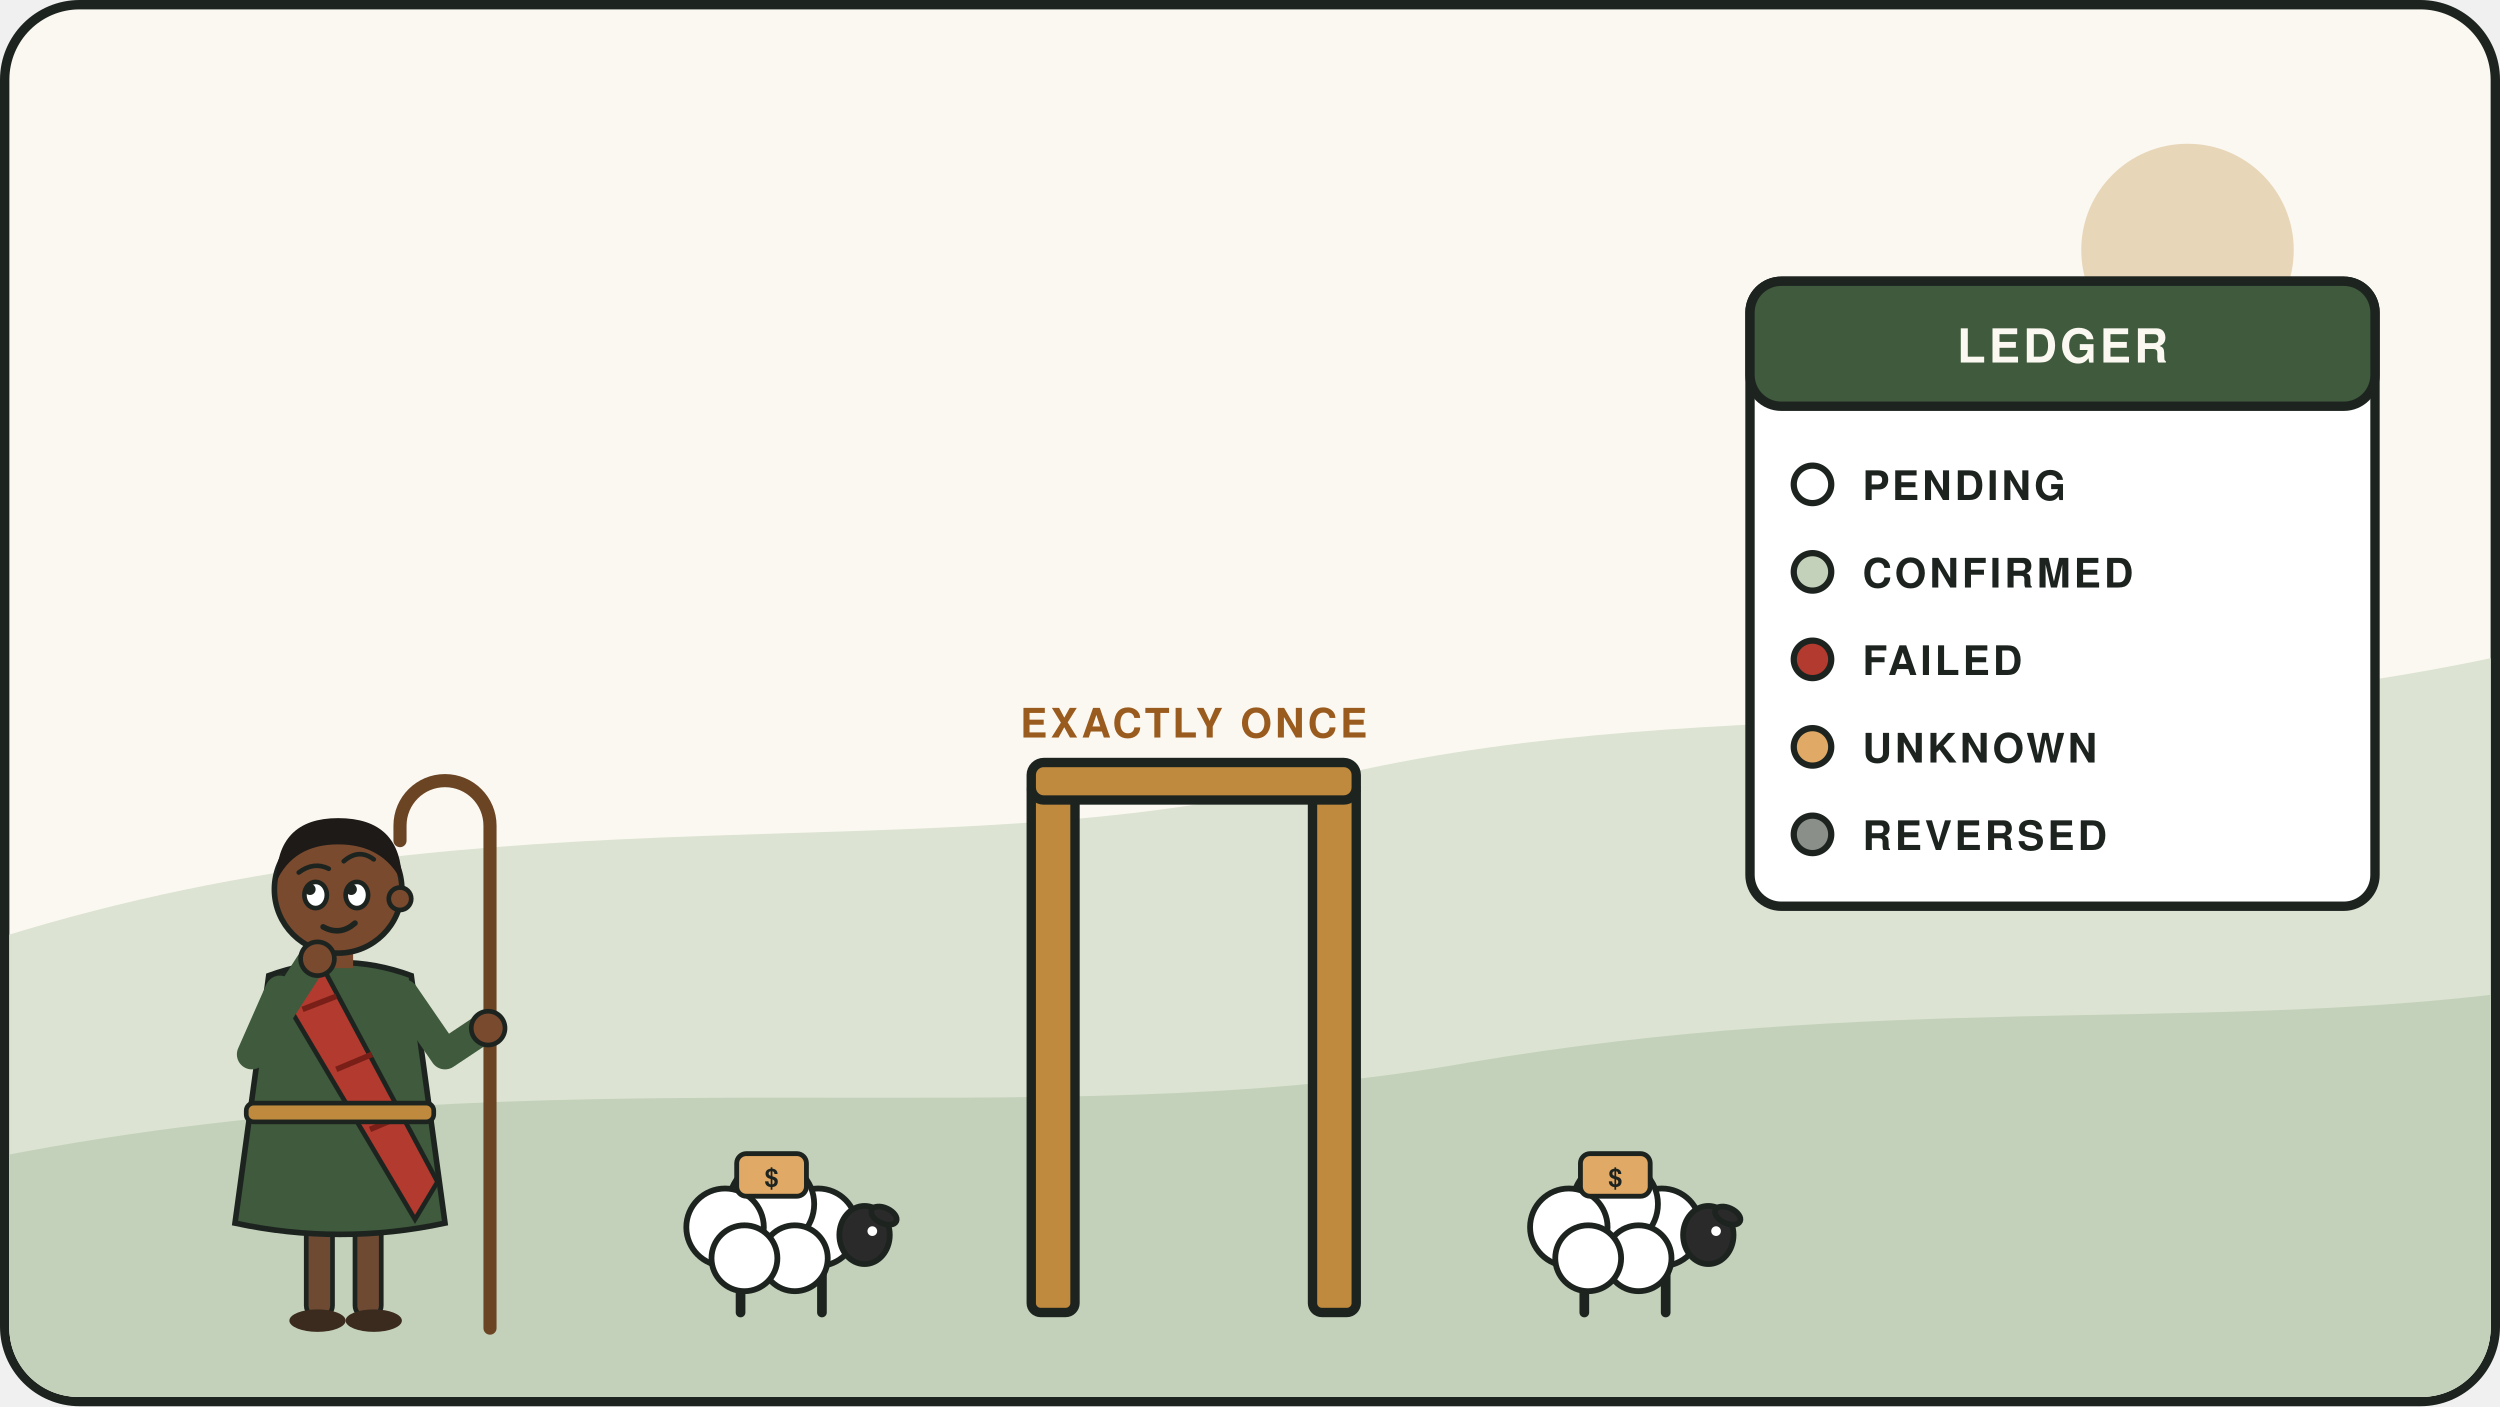
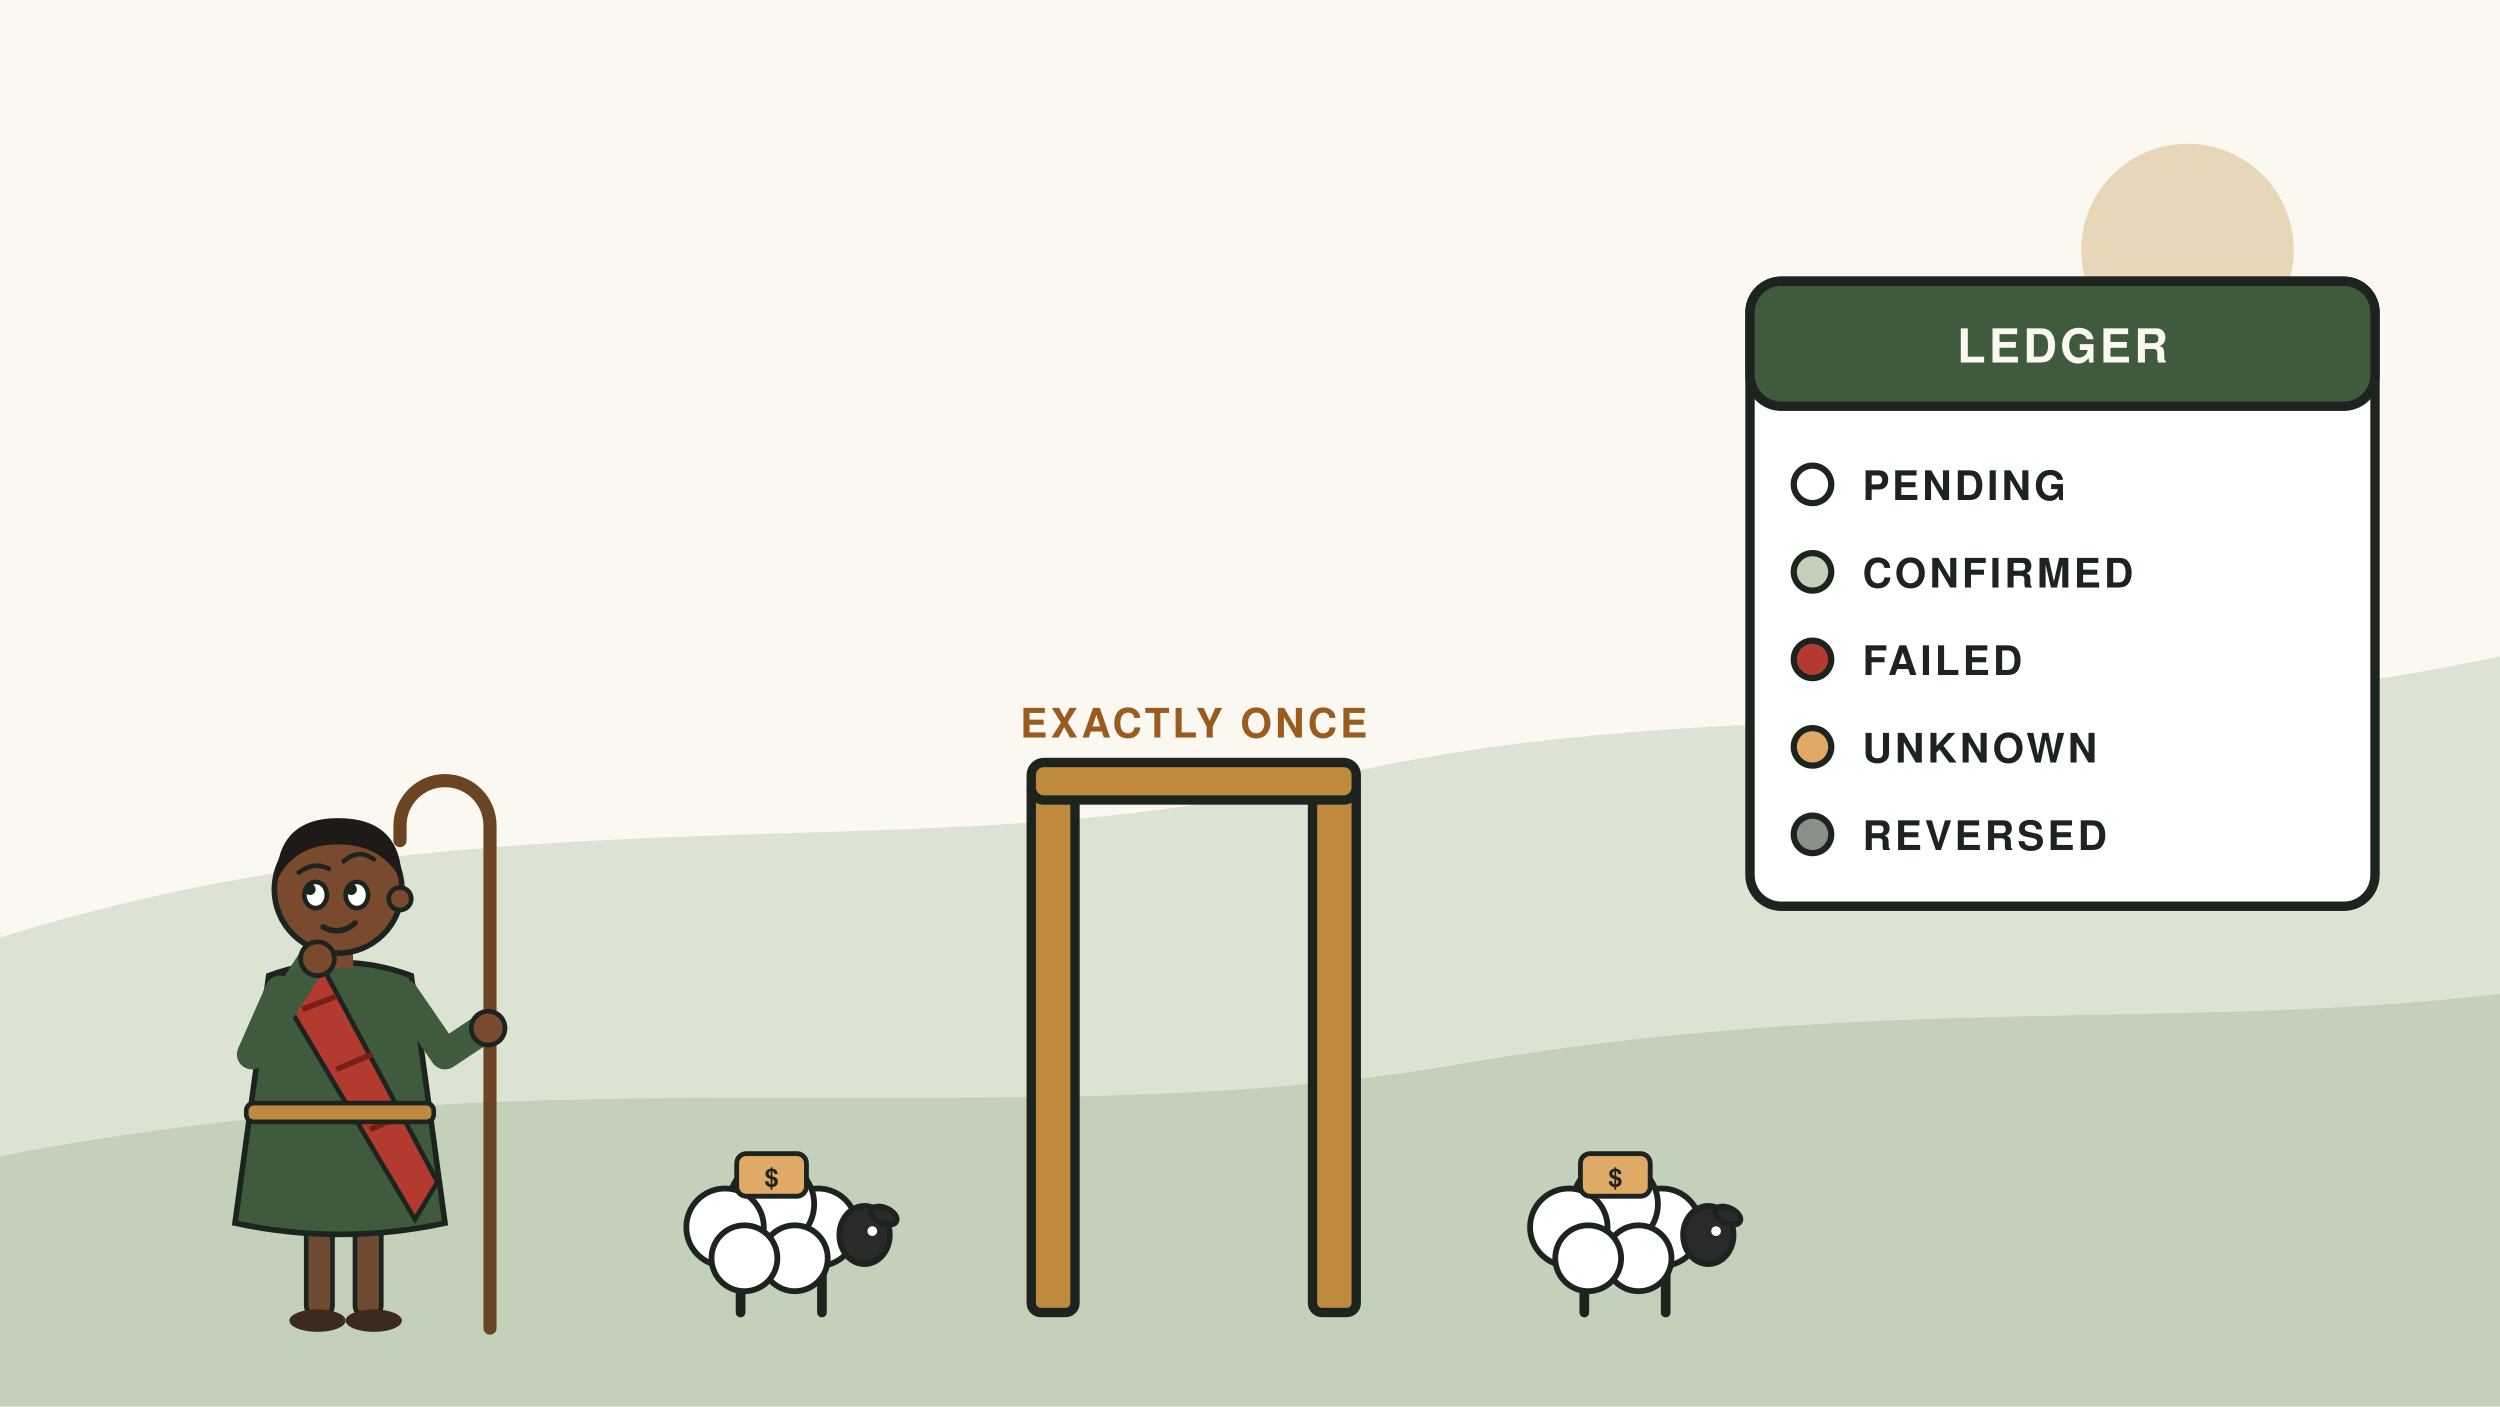
<svg xmlns="http://www.w3.org/2000/svg" viewBox="0 0 800 450" role="img" aria-labelledby="t d">
-   <rect x="1.5" y="1.5" width="797" height="447" rx="24" fill="#FBF8F1" stroke="#1D2420" stroke-width="3" />
-   <clipPath id="panel">
-     <rect x="3" y="3" width="794" height="444" rx="22" />
-   </clipPath>
-   <g clip-path="url(#panel)">
+   <rect width="800" height="450" fill="#FBF8F1" />
+   <g>
    <circle cx="700" cy="80" r="34" fill="#E8D6B8" />
    <path d="M0 300 C160 250 300 280 420 250 C540 220 660 240 800 210 V450 H0 Z" fill="#DCE3D2" />
    <path d="M0 370 C180 335 330 365 470 340 C600 318 700 330 800 318 V450 H0 Z" fill="#C4D1BA" />
    <g stroke="#1D2420" stroke-width="3" fill="#C08A3E">
      <rect x="330" y="250" width="14" height="170" rx="3" />
      <rect x="420" y="250" width="14" height="170" rx="3" />
      <rect x="330" y="244" width="104" height="12" rx="4" />
    </g>
    <text x="382" y="236" text-anchor="middle" font-family="Karla, Helvetica, Arial, sans-serif" font-weight="700" font-size="13" fill="#9A5B1E" letter-spacing="1">EXACTLY ONCE</text>
    <g transform="translate(250 420) scale(-0.62 0.62) translate(-171 -520)">
      <g stroke="#1D2420" stroke-width="3">
        <line x1="150" y1="498" x2="150" y2="520" stroke-width="5" stroke-linecap="round" />
        <line x1="192" y1="498" x2="192" y2="520" stroke-width="5" stroke-linecap="round" />
        <circle cx="152" cy="476" r="20" fill="#fff" />
        <circle cx="176" cy="464" r="22" fill="#fff" />
        <circle cx="200" cy="476" r="20" fill="#fff" />
        <circle cx="164" cy="492" r="17" fill="#fff" />
        <circle cx="190" cy="492" r="17" fill="#fff" />
        <ellipse cx="128" cy="480" rx="13" ry="15" fill="#2A2A2A" />
        <ellipse cx="118" cy="470" rx="7" ry="4" fill="#2A2A2A" transform="rotate(-25 118 470)" />
      </g>
      <circle cx="124" cy="478" r="2.5" fill="#fff" />
      <g transform="translate(176 452)">
        <rect x="-18" y="-14" width="36" height="22" rx="5" fill="#E0A965" stroke="#1D2420" stroke-width="2.5" />
        <text x="0" y="3" text-anchor="middle" font-family="Karla, Helvetica, Arial, sans-serif" font-weight="700" font-size="13" fill="#1D2420" transform="scale(-1 1)">$</text>
      </g>
    </g>
    <g transform="translate(520 420) scale(-0.62 0.62) translate(-171 -520)">
      <g stroke="#1D2420" stroke-width="3">
        <line x1="150" y1="498" x2="150" y2="520" stroke-width="5" stroke-linecap="round" />
        <line x1="192" y1="498" x2="192" y2="520" stroke-width="5" stroke-linecap="round" />
        <circle cx="152" cy="476" r="20" fill="#fff" />
        <circle cx="176" cy="464" r="22" fill="#fff" />
        <circle cx="200" cy="476" r="20" fill="#fff" />
        <circle cx="164" cy="492" r="17" fill="#fff" />
        <circle cx="190" cy="492" r="17" fill="#fff" />
        <ellipse cx="128" cy="480" rx="13" ry="15" fill="#2A2A2A" />
        <ellipse cx="118" cy="470" rx="7" ry="4" fill="#2A2A2A" transform="rotate(-25 118 470)" />
      </g>
      <circle cx="124" cy="478" r="2.5" fill="#fff" />
      <g transform="translate(176 452)">
        <rect x="-18" y="-14" width="36" height="22" rx="5" fill="#E0A965" stroke="#1D2420" stroke-width="2.5" />
        <text x="0" y="3" text-anchor="middle" font-family="Karla, Helvetica, Arial, sans-serif" font-weight="700" font-size="13" fill="#1D2420" transform="scale(-1 1)">$</text>
      </g>
    </g>
    <g transform="translate(560 90)">
      <rect x="0" y="0" width="200" height="200" rx="10" fill="#fff" stroke="#1D2420" stroke-width="3" />
      <rect x="0" y="0" width="200" height="40" rx="10" fill="#3F5A3C" stroke="#1D2420" stroke-width="3" />
      <text x="100" y="26" text-anchor="middle" font-family="Karla, Helvetica, Arial, sans-serif" font-weight="700" font-size="15" fill="#FBF8F1" letter-spacing="1">LEDGER</text>
      <g transform="translate(20 70)">
        <circle cx="0" cy="-5" r="6" fill="#fff" stroke="#1D2420" stroke-width="2" />
        <text x="16" y="0" text-anchor="start" font-family="Karla, Helvetica, Arial, sans-serif" font-weight="700" font-size="13" fill="#1D2420" letter-spacing="1">PENDING</text>
      </g>
      <g transform="translate(20 98)">
        <circle cx="0" cy="-5" r="6" fill="#C4D1BA" stroke="#1D2420" stroke-width="2" />
        <text x="16" y="0" text-anchor="start" font-family="Karla, Helvetica, Arial, sans-serif" font-weight="700" font-size="13" fill="#1D2420" letter-spacing="1">CONFIRMED</text>
      </g>
      <g transform="translate(20 126)">
        <circle cx="0" cy="-5" r="6" fill="#B23A2E" stroke="#1D2420" stroke-width="2" />
        <text x="16" y="0" text-anchor="start" font-family="Karla, Helvetica, Arial, sans-serif" font-weight="700" font-size="13" fill="#1D2420" letter-spacing="1">FAILED</text>
      </g>
      <g transform="translate(20 154)">
        <circle cx="0" cy="-5" r="6" fill="#E0A965" stroke="#1D2420" stroke-width="2" />
        <text x="16" y="0" text-anchor="start" font-family="Karla, Helvetica, Arial, sans-serif" font-weight="700" font-size="13" fill="#1D2420" letter-spacing="1">UNKNOWN</text>
      </g>
      <g transform="translate(20 182)">
        <circle cx="0" cy="-5" r="6" fill="#8A8F89" stroke="#1D2420" stroke-width="2" />
        <text x="16" y="0" text-anchor="start" font-family="Karla, Helvetica, Arial, sans-serif" font-weight="700" font-size="13" fill="#1D2420" letter-spacing="1">REVERSED</text>
      </g>
    </g>
    <g transform="translate(110 425) scale(0.6 0.6) translate(-392 -520)">
      <path d="M470 520 V252 a24 24 0 0 0 -48 0 v8" stroke="#6B4423" stroke-width="7" stroke-linecap="round" fill="none" />
      <rect x="372" y="452" width="14" height="62" rx="6" fill="#6E4A33" stroke="#1D2420" stroke-width="2.5" />
      <rect x="398" y="452" width="14" height="62" rx="6" fill="#6E4A33" stroke="#1D2420" stroke-width="2.5" />
      <ellipse cx="378" cy="516" rx="15" ry="6" fill="#3B2A1E" />
      <ellipse cx="408" cy="516" rx="15" ry="6" fill="#3B2A1E" />
      <path d="M352 332 Q390 318 428 332 L446 464 Q390 476 334 464 Z" fill="#3F5A3C" stroke="#1D2420" stroke-width="3" />
      <path d="M354 334 L380 326 L442 442 L430 462 Z" fill="#B23A2E" stroke="#1D2420" stroke-width="2.5" />
      <path d="M370 350 L388 343 M388 382 L407 374 M406 414 L425 406" stroke="#7A1F18" stroke-width="3" />
      <rect x="340" y="400" width="100" height="10" rx="4" fill="#C08A3E" stroke="#1D2420" stroke-width="2.5" />
      <rect x="381" y="312" width="16" height="16" fill="#7A4A2E" />
      <circle cx="389" cy="286" r="34" fill="#7A4A2E" stroke="#1D2420" stroke-width="3" />
      <circle cx="422" cy="291" r="6" fill="#7A4A2E" stroke="#1D2420" stroke-width="2.5" />
      <path d="M356 282 Q356 248 389 248 Q423 248 423 282 Q413 262 389 262 Q365 262 356 282 Z" fill="#1D1A17" />
      <ellipse cx="377" cy="289" rx="6" ry="7" fill="#fff" stroke="#1D2420" stroke-width="2.5" />
      <ellipse cx="399" cy="289" rx="6" ry="7" fill="#fff" stroke="#1D2420" stroke-width="2.5" />
      <circle cx="374" cy="286" r="3" fill="#1D2420" />
      <circle cx="396" cy="286" r="3" fill="#1D2420" />
      <path d="M368 277 Q376 271 384 275 M392 271 Q400 264 408 270" stroke="#1D2420" stroke-width="2.5" stroke-linecap="round" fill="none" />
      <path d="M381 306 Q390 311 398 304" stroke="#1D2420" stroke-width="3" stroke-linecap="round" fill="none" />
      <path d="M358 340 L343 374 L374 326" stroke="#3F5A3C" stroke-width="16" stroke-linecap="round" stroke-linejoin="round" fill="none" />
      <circle cx="378" cy="323" r="9" fill="#7A4A2E" stroke="#1D2420" stroke-width="2.5" />
      <path d="M424 342 L446 374 L464 362" stroke="#3F5A3C" stroke-width="16" stroke-linecap="round" stroke-linejoin="round" fill="none" />
      <circle cx="469" cy="360" r="9" fill="#7A4A2E" stroke="#1D2420" stroke-width="2.5" />
    </g>
  </g>
</svg>
